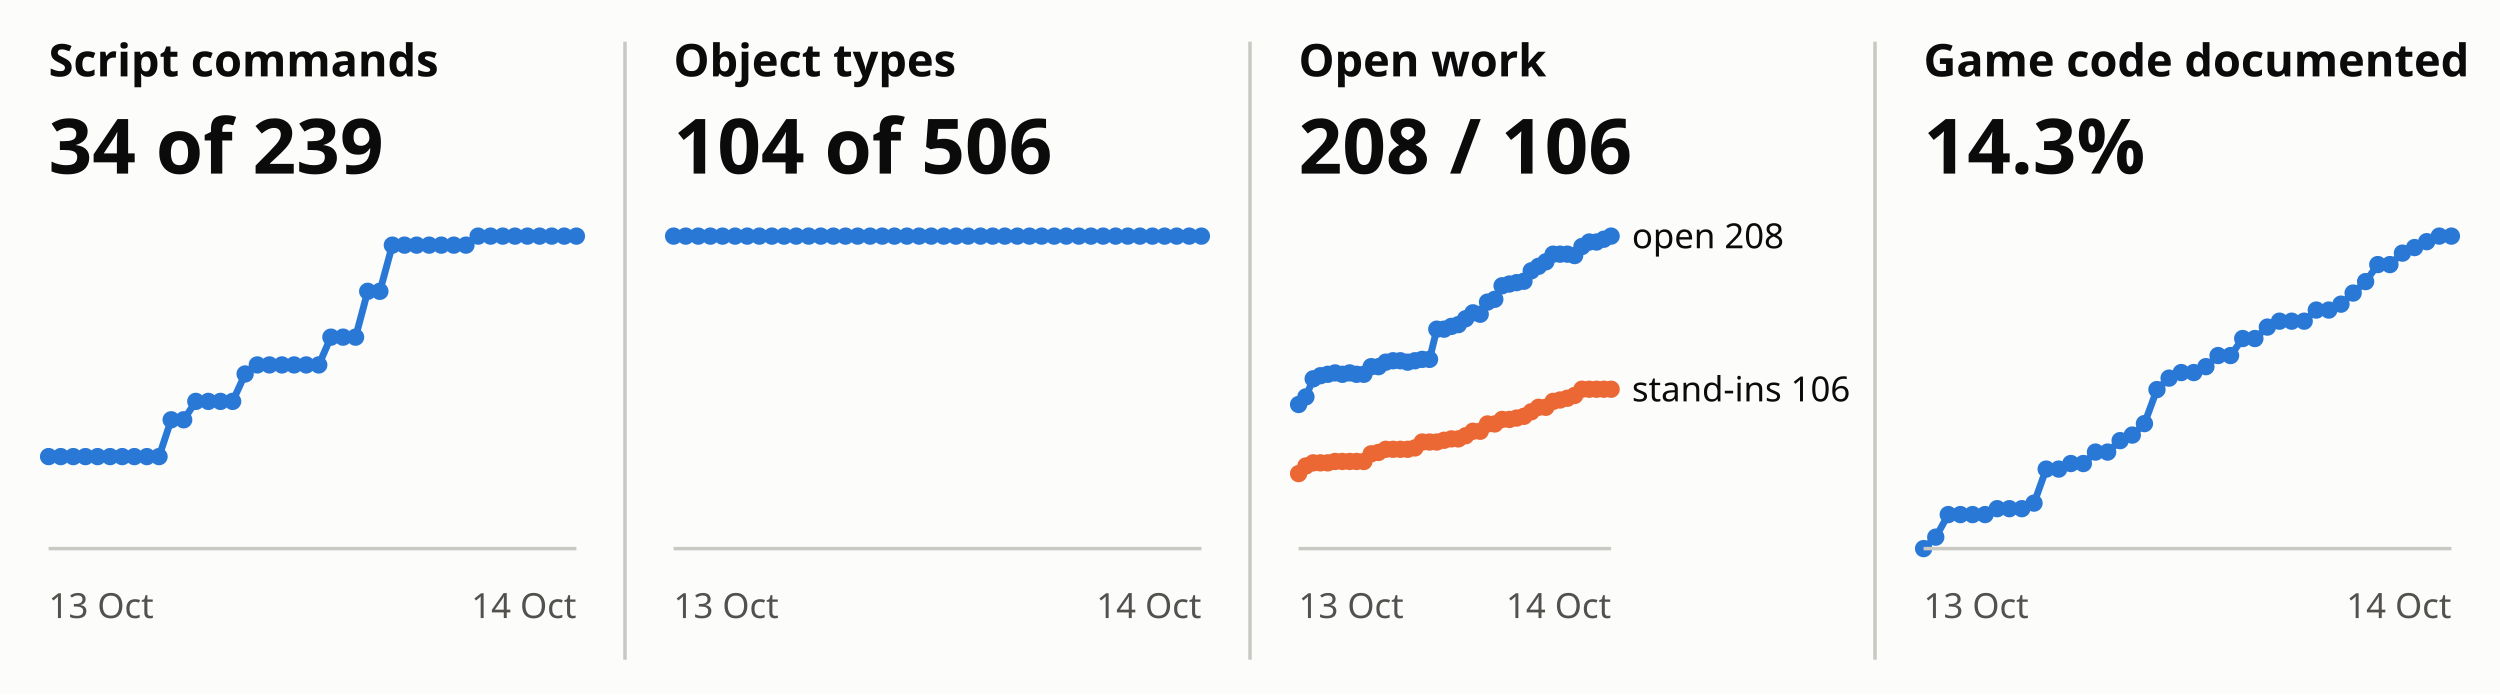
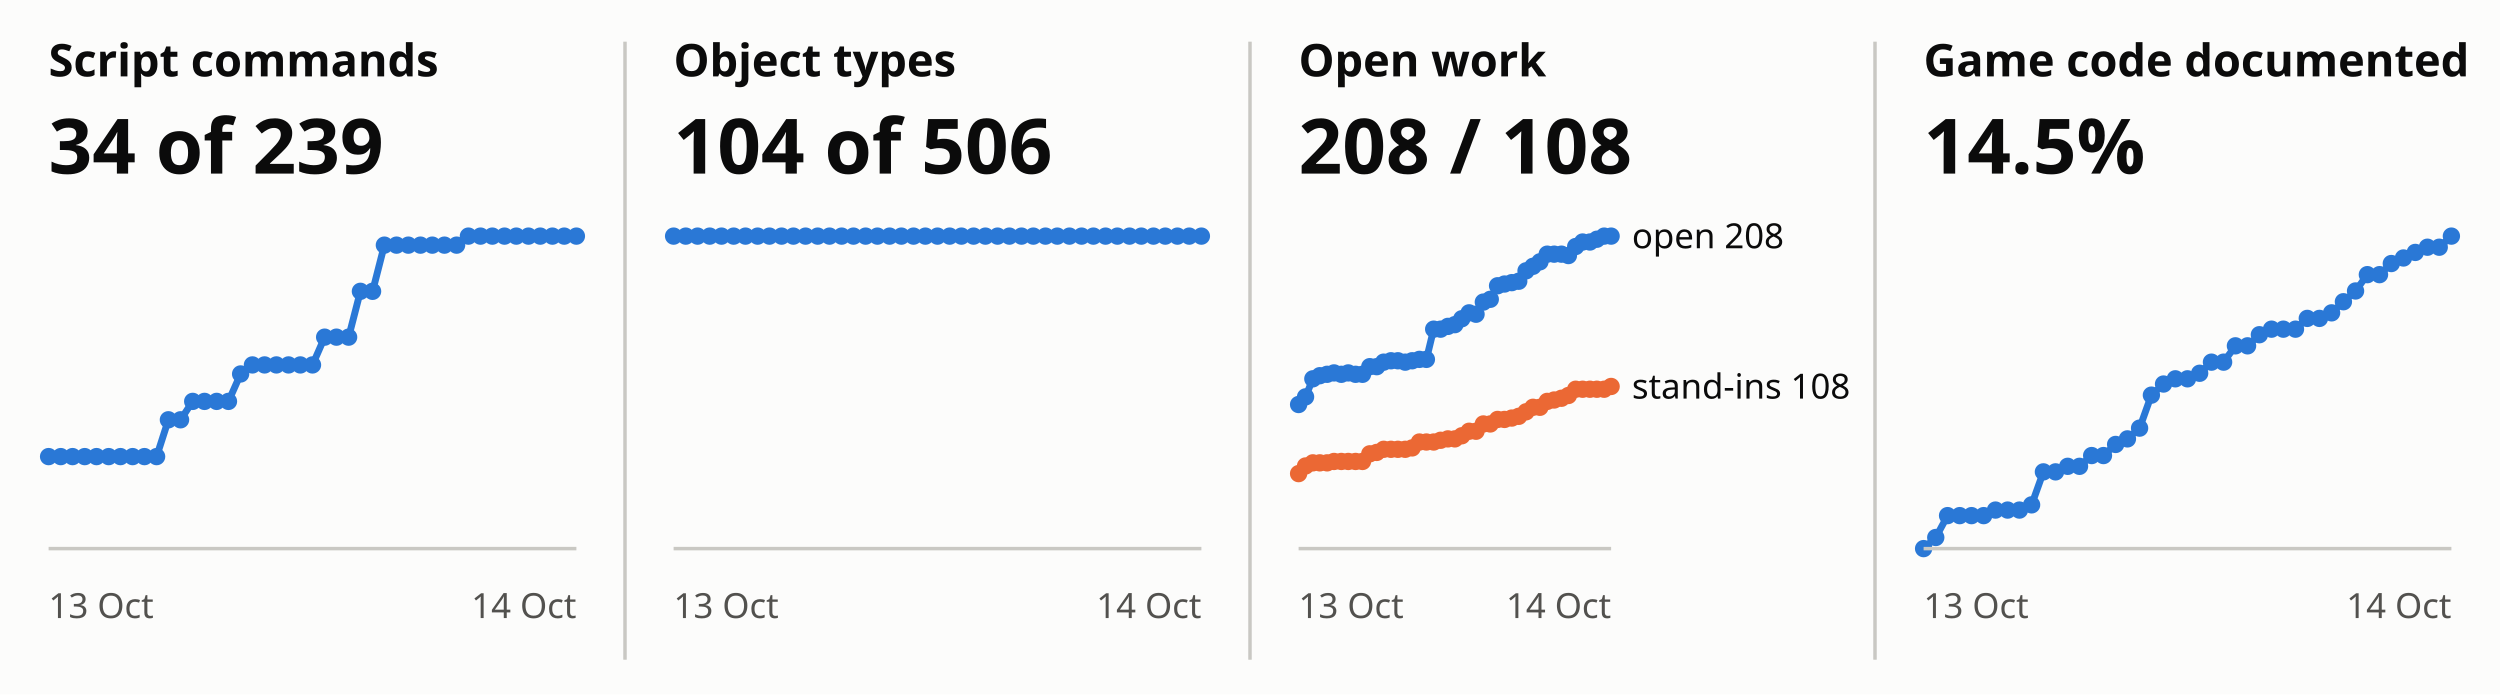
<svg xmlns="http://www.w3.org/2000/svg" width="720" height="200" viewBox="0 0 720 200" role="img">
  <style>
text{font-family:system-ui,sans-serif}
.title{font-size:13px;font-weight:600}
.big{font-size:22px;font-weight:600}
.label{font-size:10px}
.date{font-size:10px}
.surface{fill:#fcfcfb}
.ink{fill:#0b0b0b}
.muted{fill:#52514e}
.rule{stroke:#c9c8c3;stroke-width:1}
.line1{fill:none;stroke:#2a78d6;stroke-width:2;stroke-linejoin:round;stroke-linecap:round}
.dot1{fill:#2a78d6}
.line2{fill:none;stroke:#eb6834;stroke-width:2;stroke-linejoin:round;stroke-linecap:round}
.dot2{fill:#eb6834}
@media (prefers-color-scheme: dark) {
.surface{fill:#1a1a19}
.ink{fill:#f0efec}
.muted{fill:#c3c2b7}
.rule{stroke:#4a4a46}
.line1{stroke:#3987e5}
.dot1{fill:#3987e5}
.line2{stroke:#d95926}
.dot2{fill:#d95926}
}
</style>
  <rect class="surface" width="720" height="200" />
  <text class="title ink" x="14" y="22">Script commands</text>
  <text class="big ink" x="14" y="50">34 of 239</text>
-   <polyline class="line1" points="14.0,131.5 17.5,131.5 21.1,131.5 24.6,131.5 28.1,131.5 31.7,131.5 35.2,131.5 38.7,131.5 42.3,131.5 45.8,131.5 49.3,120.9 52.9,120.9 56.4,115.6 60.0,115.6 63.5,115.6 67.0,115.6 70.6,107.7 74.1,105.1 77.6,105.1 81.2,105.1 84.7,105.1 88.2,105.1 91.8,105.1 95.3,97.1 98.8,97.1 102.4,97.1 105.9,83.9 109.4,83.9 113.0,70.6 116.5,70.6 120.0,70.6 123.6,70.6 127.1,70.6 130.7,70.6 134.2,70.6 137.7,68.0 141.3,68.0 144.8,68.0 148.3,68.0 151.9,68.0 155.4,68.0 158.9,68.0 162.5,68.0 166.0,68.0" />
+   <polyline class="line1" points="14.0,131.5 17.5,131.5 20.9,131.5 24.4,131.5 27.8,131.5 31.3,131.5 34.7,131.5 38.2,131.5 41.6,131.5 45.1,131.5 48.5,120.9 52.0,120.9 55.5,115.6 58.9,115.6 62.4,115.6 65.8,115.6 69.3,107.7 72.7,105.1 76.2,105.1 79.6,105.1 83.1,105.1 86.5,105.1 90.0,105.1 93.5,97.1 96.9,97.1 100.4,97.1 103.8,83.9 107.3,83.9 110.7,70.6 114.2,70.6 117.6,70.6 121.1,70.6 124.5,70.6 128.0,70.6 131.5,70.6 134.9,68.0 138.4,68.0 141.8,68.0 145.3,68.0 148.7,68.0 152.2,68.0 155.6,68.0 159.1,68.0 162.5,68.0 166.0,68.0" />
  <circle class="dot1" cx="14.0" cy="131.5" r="2.5" />
  <circle class="dot1" cx="17.5" cy="131.5" r="2.5" />
-   <circle class="dot1" cx="21.1" cy="131.5" r="2.5" />
-   <circle class="dot1" cx="24.6" cy="131.5" r="2.5" />
-   <circle class="dot1" cx="28.1" cy="131.5" r="2.5" />
-   <circle class="dot1" cx="31.7" cy="131.5" r="2.5" />
-   <circle class="dot1" cx="35.2" cy="131.5" r="2.5" />
-   <circle class="dot1" cx="38.7" cy="131.5" r="2.5" />
-   <circle class="dot1" cx="42.3" cy="131.5" r="2.5" />
-   <circle class="dot1" cx="45.8" cy="131.5" r="2.5" />
-   <circle class="dot1" cx="49.3" cy="120.9" r="2.5" />
-   <circle class="dot1" cx="52.9" cy="120.9" r="2.5" />
-   <circle class="dot1" cx="56.4" cy="115.6" r="2.5" />
-   <circle class="dot1" cx="60.0" cy="115.6" r="2.5" />
-   <circle class="dot1" cx="63.5" cy="115.6" r="2.5" />
-   <circle class="dot1" cx="67.0" cy="115.6" r="2.5" />
-   <circle class="dot1" cx="70.6" cy="107.7" r="2.5" />
-   <circle class="dot1" cx="74.1" cy="105.1" r="2.5" />
-   <circle class="dot1" cx="77.6" cy="105.1" r="2.5" />
-   <circle class="dot1" cx="81.2" cy="105.1" r="2.5" />
-   <circle class="dot1" cx="84.7" cy="105.1" r="2.5" />
-   <circle class="dot1" cx="88.2" cy="105.1" r="2.5" />
-   <circle class="dot1" cx="91.8" cy="105.1" r="2.5" />
-   <circle class="dot1" cx="95.3" cy="97.1" r="2.5" />
-   <circle class="dot1" cx="98.8" cy="97.1" r="2.5" />
-   <circle class="dot1" cx="102.4" cy="97.1" r="2.5" />
-   <circle class="dot1" cx="105.9" cy="83.9" r="2.5" />
-   <circle class="dot1" cx="109.4" cy="83.9" r="2.5" />
-   <circle class="dot1" cx="113.0" cy="70.6" r="2.5" />
-   <circle class="dot1" cx="116.5" cy="70.6" r="2.5" />
-   <circle class="dot1" cx="120.0" cy="70.6" r="2.5" />
-   <circle class="dot1" cx="123.6" cy="70.6" r="2.5" />
-   <circle class="dot1" cx="127.1" cy="70.6" r="2.5" />
-   <circle class="dot1" cx="130.7" cy="70.6" r="2.5" />
-   <circle class="dot1" cx="134.2" cy="70.6" r="2.5" />
-   <circle class="dot1" cx="137.7" cy="68.0" r="2.5" />
-   <circle class="dot1" cx="141.3" cy="68.0" r="2.5" />
-   <circle class="dot1" cx="144.8" cy="68.0" r="2.5" />
-   <circle class="dot1" cx="148.3" cy="68.0" r="2.5" />
-   <circle class="dot1" cx="151.9" cy="68.0" r="2.5" />
-   <circle class="dot1" cx="155.4" cy="68.0" r="2.5" />
-   <circle class="dot1" cx="158.9" cy="68.0" r="2.5" />
+   <circle class="dot1" cx="20.9" cy="131.5" r="2.5" />
+   <circle class="dot1" cx="24.4" cy="131.5" r="2.5" />
+   <circle class="dot1" cx="27.8" cy="131.5" r="2.5" />
+   <circle class="dot1" cx="31.3" cy="131.5" r="2.5" />
+   <circle class="dot1" cx="34.7" cy="131.5" r="2.5" />
+   <circle class="dot1" cx="38.2" cy="131.5" r="2.5" />
+   <circle class="dot1" cx="41.6" cy="131.5" r="2.5" />
+   <circle class="dot1" cx="45.1" cy="131.5" r="2.5" />
+   <circle class="dot1" cx="48.5" cy="120.9" r="2.5" />
+   <circle class="dot1" cx="52.0" cy="120.9" r="2.5" />
+   <circle class="dot1" cx="55.5" cy="115.6" r="2.5" />
+   <circle class="dot1" cx="58.9" cy="115.6" r="2.5" />
+   <circle class="dot1" cx="62.4" cy="115.6" r="2.5" />
+   <circle class="dot1" cx="65.8" cy="115.6" r="2.5" />
+   <circle class="dot1" cx="69.3" cy="107.7" r="2.5" />
+   <circle class="dot1" cx="72.7" cy="105.1" r="2.5" />
+   <circle class="dot1" cx="76.2" cy="105.1" r="2.5" />
+   <circle class="dot1" cx="79.6" cy="105.1" r="2.5" />
+   <circle class="dot1" cx="83.1" cy="105.1" r="2.5" />
+   <circle class="dot1" cx="86.5" cy="105.1" r="2.5" />
+   <circle class="dot1" cx="90.0" cy="105.1" r="2.5" />
+   <circle class="dot1" cx="93.5" cy="97.1" r="2.5" />
+   <circle class="dot1" cx="96.9" cy="97.1" r="2.5" />
+   <circle class="dot1" cx="100.4" cy="97.1" r="2.5" />
+   <circle class="dot1" cx="103.8" cy="83.9" r="2.5" />
+   <circle class="dot1" cx="107.3" cy="83.9" r="2.5" />
+   <circle class="dot1" cx="110.7" cy="70.6" r="2.5" />
+   <circle class="dot1" cx="114.2" cy="70.6" r="2.5" />
+   <circle class="dot1" cx="117.6" cy="70.6" r="2.5" />
+   <circle class="dot1" cx="121.1" cy="70.6" r="2.5" />
+   <circle class="dot1" cx="124.5" cy="70.6" r="2.5" />
+   <circle class="dot1" cx="128.0" cy="70.6" r="2.5" />
+   <circle class="dot1" cx="131.5" cy="70.6" r="2.5" />
+   <circle class="dot1" cx="134.9" cy="68.0" r="2.5" />
+   <circle class="dot1" cx="138.4" cy="68.0" r="2.5" />
+   <circle class="dot1" cx="141.8" cy="68.0" r="2.5" />
+   <circle class="dot1" cx="145.3" cy="68.0" r="2.5" />
+   <circle class="dot1" cx="148.7" cy="68.0" r="2.5" />
+   <circle class="dot1" cx="152.2" cy="68.0" r="2.5" />
+   <circle class="dot1" cx="155.6" cy="68.0" r="2.5" />
+   <circle class="dot1" cx="159.1" cy="68.0" r="2.5" />
  <circle class="dot1" cx="162.5" cy="68.0" r="2.5" />
  <circle class="dot1" cx="166.0" cy="68.0" r="2.5" />
  <line class="rule" x1="14" y1="158" x2="166" y2="158" />
  <text class="date muted" x="14" y="178">13 Oct</text>
  <text class="date muted" x="166" y="178" text-anchor="end">14 Oct</text>
  <text class="title ink" x="194" y="22">Object types</text>
  <text class="big ink" x="194" y="50">104 of 506</text>
-   <polyline class="line1" points="194.0,68.0 197.5,68.0 201.1,68.0 204.6,68.0 208.1,68.0 211.7,68.0 215.2,68.0 218.7,68.0 222.3,68.0 225.8,68.0 229.3,68.0 232.9,68.0 236.4,68.0 240.0,68.0 243.5,68.0 247.0,68.0 250.6,68.0 254.1,68.0 257.6,68.0 261.2,68.0 264.7,68.0 268.2,68.0 271.8,68.0 275.3,68.0 278.8,68.0 282.4,68.0 285.9,68.0 289.4,68.0 293.0,68.0 296.5,68.0 300.0,68.0 303.6,68.0 307.1,68.0 310.7,68.0 314.2,68.0 317.7,68.0 321.3,68.0 324.8,68.0 328.3,68.0 331.9,68.0 335.4,68.0 338.9,68.0 342.5,68.0 346.0,68.0" />
+   <polyline class="line1" points="194.0,68.0 197.5,68.0 200.9,68.0 204.4,68.0 207.8,68.0 211.3,68.0 214.7,68.0 218.2,68.0 221.6,68.0 225.1,68.0 228.5,68.0 232.0,68.0 235.5,68.0 238.9,68.0 242.4,68.0 245.8,68.0 249.3,68.0 252.7,68.0 256.2,68.0 259.6,68.0 263.1,68.0 266.5,68.0 270.0,68.0 273.5,68.0 276.9,68.0 280.4,68.0 283.8,68.0 287.3,68.0 290.7,68.0 294.2,68.0 297.6,68.0 301.1,68.0 304.5,68.0 308.0,68.0 311.5,68.0 314.9,68.0 318.4,68.0 321.8,68.0 325.3,68.0 328.7,68.0 332.2,68.0 335.6,68.0 339.1,68.0 342.5,68.0 346.0,68.0" />
  <circle class="dot1" cx="194.0" cy="68.0" r="2.5" />
  <circle class="dot1" cx="197.5" cy="68.0" r="2.5" />
-   <circle class="dot1" cx="201.1" cy="68.0" r="2.5" />
-   <circle class="dot1" cx="204.6" cy="68.0" r="2.5" />
-   <circle class="dot1" cx="208.1" cy="68.0" r="2.5" />
-   <circle class="dot1" cx="211.7" cy="68.0" r="2.5" />
-   <circle class="dot1" cx="215.2" cy="68.0" r="2.5" />
-   <circle class="dot1" cx="218.7" cy="68.0" r="2.5" />
-   <circle class="dot1" cx="222.3" cy="68.0" r="2.5" />
-   <circle class="dot1" cx="225.8" cy="68.0" r="2.5" />
-   <circle class="dot1" cx="229.3" cy="68.0" r="2.5" />
-   <circle class="dot1" cx="232.9" cy="68.0" r="2.5" />
-   <circle class="dot1" cx="236.4" cy="68.0" r="2.5" />
-   <circle class="dot1" cx="240.0" cy="68.0" r="2.5" />
-   <circle class="dot1" cx="243.5" cy="68.0" r="2.5" />
-   <circle class="dot1" cx="247.0" cy="68.0" r="2.5" />
-   <circle class="dot1" cx="250.6" cy="68.0" r="2.5" />
-   <circle class="dot1" cx="254.1" cy="68.0" r="2.5" />
-   <circle class="dot1" cx="257.6" cy="68.0" r="2.5" />
-   <circle class="dot1" cx="261.2" cy="68.0" r="2.5" />
-   <circle class="dot1" cx="264.7" cy="68.0" r="2.5" />
-   <circle class="dot1" cx="268.2" cy="68.0" r="2.5" />
-   <circle class="dot1" cx="271.8" cy="68.0" r="2.5" />
-   <circle class="dot1" cx="275.3" cy="68.0" r="2.5" />
-   <circle class="dot1" cx="278.8" cy="68.0" r="2.5" />
-   <circle class="dot1" cx="282.4" cy="68.0" r="2.5" />
-   <circle class="dot1" cx="285.9" cy="68.0" r="2.5" />
-   <circle class="dot1" cx="289.4" cy="68.0" r="2.5" />
-   <circle class="dot1" cx="293.0" cy="68.0" r="2.5" />
-   <circle class="dot1" cx="296.5" cy="68.0" r="2.5" />
-   <circle class="dot1" cx="300.0" cy="68.0" r="2.5" />
-   <circle class="dot1" cx="303.6" cy="68.0" r="2.5" />
-   <circle class="dot1" cx="307.1" cy="68.0" r="2.5" />
-   <circle class="dot1" cx="310.7" cy="68.0" r="2.5" />
-   <circle class="dot1" cx="314.2" cy="68.0" r="2.5" />
-   <circle class="dot1" cx="317.7" cy="68.0" r="2.5" />
-   <circle class="dot1" cx="321.3" cy="68.0" r="2.5" />
-   <circle class="dot1" cx="324.8" cy="68.0" r="2.5" />
-   <circle class="dot1" cx="328.3" cy="68.0" r="2.5" />
-   <circle class="dot1" cx="331.9" cy="68.0" r="2.5" />
-   <circle class="dot1" cx="335.4" cy="68.0" r="2.5" />
-   <circle class="dot1" cx="338.9" cy="68.0" r="2.5" />
+   <circle class="dot1" cx="200.9" cy="68.0" r="2.5" />
+   <circle class="dot1" cx="204.4" cy="68.0" r="2.5" />
+   <circle class="dot1" cx="207.8" cy="68.0" r="2.5" />
+   <circle class="dot1" cx="211.3" cy="68.0" r="2.5" />
+   <circle class="dot1" cx="214.7" cy="68.0" r="2.5" />
+   <circle class="dot1" cx="218.2" cy="68.0" r="2.5" />
+   <circle class="dot1" cx="221.6" cy="68.0" r="2.5" />
+   <circle class="dot1" cx="225.1" cy="68.0" r="2.5" />
+   <circle class="dot1" cx="228.5" cy="68.0" r="2.5" />
+   <circle class="dot1" cx="232.0" cy="68.0" r="2.5" />
+   <circle class="dot1" cx="235.5" cy="68.0" r="2.5" />
+   <circle class="dot1" cx="238.9" cy="68.0" r="2.5" />
+   <circle class="dot1" cx="242.4" cy="68.0" r="2.5" />
+   <circle class="dot1" cx="245.8" cy="68.0" r="2.5" />
+   <circle class="dot1" cx="249.3" cy="68.0" r="2.5" />
+   <circle class="dot1" cx="252.7" cy="68.0" r="2.5" />
+   <circle class="dot1" cx="256.2" cy="68.0" r="2.5" />
+   <circle class="dot1" cx="259.6" cy="68.0" r="2.5" />
+   <circle class="dot1" cx="263.1" cy="68.0" r="2.5" />
+   <circle class="dot1" cx="266.5" cy="68.0" r="2.5" />
+   <circle class="dot1" cx="270.0" cy="68.0" r="2.5" />
+   <circle class="dot1" cx="273.5" cy="68.0" r="2.5" />
+   <circle class="dot1" cx="276.9" cy="68.0" r="2.5" />
+   <circle class="dot1" cx="280.4" cy="68.0" r="2.5" />
+   <circle class="dot1" cx="283.8" cy="68.0" r="2.5" />
+   <circle class="dot1" cx="287.3" cy="68.0" r="2.5" />
+   <circle class="dot1" cx="290.7" cy="68.0" r="2.5" />
+   <circle class="dot1" cx="294.2" cy="68.0" r="2.5" />
+   <circle class="dot1" cx="297.6" cy="68.0" r="2.5" />
+   <circle class="dot1" cx="301.1" cy="68.0" r="2.5" />
+   <circle class="dot1" cx="304.5" cy="68.0" r="2.5" />
+   <circle class="dot1" cx="308.0" cy="68.0" r="2.5" />
+   <circle class="dot1" cx="311.5" cy="68.0" r="2.5" />
+   <circle class="dot1" cx="314.9" cy="68.0" r="2.5" />
+   <circle class="dot1" cx="318.4" cy="68.0" r="2.5" />
+   <circle class="dot1" cx="321.8" cy="68.0" r="2.5" />
+   <circle class="dot1" cx="325.3" cy="68.0" r="2.5" />
+   <circle class="dot1" cx="328.7" cy="68.0" r="2.5" />
+   <circle class="dot1" cx="332.2" cy="68.0" r="2.5" />
+   <circle class="dot1" cx="335.6" cy="68.0" r="2.5" />
+   <circle class="dot1" cx="339.1" cy="68.0" r="2.5" />
  <circle class="dot1" cx="342.5" cy="68.0" r="2.5" />
  <circle class="dot1" cx="346.0" cy="68.0" r="2.5" />
  <line class="rule" x1="194" y1="158" x2="346" y2="158" />
  <text class="date muted" x="194" y="178">13 Oct</text>
  <text class="date muted" x="346" y="178" text-anchor="end">14 Oct</text>
  <text class="title ink" x="374" y="22">Open work</text>
-   <text class="big ink" x="374" y="50">208 / 106</text>
-   <polyline class="line1" points="374.0,116.5 376.1,114.3 378.2,109.1 380.3,108.2 382.4,107.8 384.5,107.4 386.6,107.8 388.7,107.4 390.7,107.8 392.8,107.8 394.9,105.6 397.0,105.6 399.1,104.3 401.2,103.9 403.3,103.9 405.4,104.3 407.5,103.9 409.6,103.5 411.7,103.5 413.8,94.8 415.9,94.8 418.0,94.0 420.0,93.5 422.1,91.8 424.2,90.1 426.3,90.5 428.4,87.0 430.5,86.2 432.6,82.3 434.7,81.8 436.8,81.4 438.9,81.0 441.0,78.0 443.1,76.7 445.2,75.4 447.3,73.2 449.3,73.2 451.4,73.2 453.5,73.6 455.6,71.0 457.7,69.7 459.8,69.7 461.9,68.9 464.0,68.0" />
+   <text class="big ink" x="374" y="50">208 / 108</text>
+   <polyline class="line1" points="374.0,116.5 376.0,114.3 378.1,109.1 380.1,108.2 382.2,107.8 384.2,107.4 386.3,107.8 388.3,107.4 390.4,107.8 392.4,107.8 394.5,105.6 396.5,105.6 398.5,104.3 400.6,103.9 402.6,103.9 404.7,104.3 406.7,103.9 408.8,103.5 410.8,103.5 412.9,94.8 414.9,94.8 417.0,94.0 419.0,93.5 421.0,91.8 423.1,90.1 425.1,90.5 427.2,87.0 429.2,86.2 431.3,82.3 433.3,81.8 435.4,81.4 437.4,81.0 439.5,78.0 441.5,76.7 443.5,75.4 445.6,73.2 447.6,73.2 449.7,73.2 451.7,73.6 453.8,71.0 455.8,69.7 457.9,69.7 459.9,68.9 462.0,68.0 464.0,68.0" />
  <circle class="dot1" cx="374.0" cy="116.5" r="2.5" />
-   <circle class="dot1" cx="376.1" cy="114.3" r="2.5" />
-   <circle class="dot1" cx="378.2" cy="109.1" r="2.5" />
-   <circle class="dot1" cx="380.3" cy="108.2" r="2.5" />
-   <circle class="dot1" cx="382.4" cy="107.8" r="2.5" />
-   <circle class="dot1" cx="384.5" cy="107.4" r="2.5" />
-   <circle class="dot1" cx="386.6" cy="107.8" r="2.5" />
-   <circle class="dot1" cx="388.7" cy="107.4" r="2.5" />
-   <circle class="dot1" cx="390.7" cy="107.8" r="2.5" />
-   <circle class="dot1" cx="392.8" cy="107.8" r="2.5" />
-   <circle class="dot1" cx="394.9" cy="105.6" r="2.5" />
-   <circle class="dot1" cx="397.0" cy="105.6" r="2.5" />
-   <circle class="dot1" cx="399.1" cy="104.3" r="2.5" />
-   <circle class="dot1" cx="401.2" cy="103.9" r="2.5" />
-   <circle class="dot1" cx="403.3" cy="103.9" r="2.5" />
-   <circle class="dot1" cx="405.4" cy="104.3" r="2.5" />
-   <circle class="dot1" cx="407.5" cy="103.9" r="2.5" />
-   <circle class="dot1" cx="409.6" cy="103.5" r="2.5" />
-   <circle class="dot1" cx="411.7" cy="103.5" r="2.5" />
-   <circle class="dot1" cx="413.8" cy="94.8" r="2.5" />
-   <circle class="dot1" cx="415.9" cy="94.8" r="2.5" />
-   <circle class="dot1" cx="418.0" cy="94.0" r="2.5" />
-   <circle class="dot1" cx="420.0" cy="93.5" r="2.5" />
-   <circle class="dot1" cx="422.1" cy="91.8" r="2.5" />
-   <circle class="dot1" cx="424.2" cy="90.1" r="2.5" />
-   <circle class="dot1" cx="426.3" cy="90.5" r="2.5" />
-   <circle class="dot1" cx="428.4" cy="87.0" r="2.5" />
-   <circle class="dot1" cx="430.5" cy="86.2" r="2.5" />
-   <circle class="dot1" cx="432.6" cy="82.3" r="2.5" />
-   <circle class="dot1" cx="434.7" cy="81.8" r="2.5" />
-   <circle class="dot1" cx="436.8" cy="81.4" r="2.5" />
-   <circle class="dot1" cx="438.9" cy="81.0" r="2.5" />
-   <circle class="dot1" cx="441.0" cy="78.0" r="2.5" />
-   <circle class="dot1" cx="443.1" cy="76.7" r="2.5" />
-   <circle class="dot1" cx="445.2" cy="75.4" r="2.5" />
-   <circle class="dot1" cx="447.3" cy="73.2" r="2.5" />
-   <circle class="dot1" cx="449.3" cy="73.2" r="2.5" />
-   <circle class="dot1" cx="451.4" cy="73.2" r="2.5" />
-   <circle class="dot1" cx="453.5" cy="73.6" r="2.5" />
-   <circle class="dot1" cx="455.6" cy="71.0" r="2.5" />
-   <circle class="dot1" cx="457.7" cy="69.7" r="2.5" />
-   <circle class="dot1" cx="459.8" cy="69.7" r="2.5" />
-   <circle class="dot1" cx="461.9" cy="68.9" r="2.5" />
+   <circle class="dot1" cx="376.0" cy="114.3" r="2.5" />
+   <circle class="dot1" cx="378.1" cy="109.1" r="2.5" />
+   <circle class="dot1" cx="380.1" cy="108.2" r="2.5" />
+   <circle class="dot1" cx="382.2" cy="107.8" r="2.5" />
+   <circle class="dot1" cx="384.2" cy="107.4" r="2.5" />
+   <circle class="dot1" cx="386.3" cy="107.8" r="2.5" />
+   <circle class="dot1" cx="388.3" cy="107.4" r="2.5" />
+   <circle class="dot1" cx="390.4" cy="107.8" r="2.5" />
+   <circle class="dot1" cx="392.4" cy="107.8" r="2.5" />
+   <circle class="dot1" cx="394.5" cy="105.6" r="2.5" />
+   <circle class="dot1" cx="396.5" cy="105.6" r="2.5" />
+   <circle class="dot1" cx="398.5" cy="104.3" r="2.5" />
+   <circle class="dot1" cx="400.6" cy="103.9" r="2.5" />
+   <circle class="dot1" cx="402.6" cy="103.9" r="2.5" />
+   <circle class="dot1" cx="404.7" cy="104.3" r="2.5" />
+   <circle class="dot1" cx="406.7" cy="103.9" r="2.5" />
+   <circle class="dot1" cx="408.8" cy="103.5" r="2.5" />
+   <circle class="dot1" cx="410.8" cy="103.5" r="2.5" />
+   <circle class="dot1" cx="412.9" cy="94.8" r="2.5" />
+   <circle class="dot1" cx="414.9" cy="94.8" r="2.5" />
+   <circle class="dot1" cx="417.0" cy="94.0" r="2.5" />
+   <circle class="dot1" cx="419.0" cy="93.5" r="2.5" />
+   <circle class="dot1" cx="421.0" cy="91.8" r="2.5" />
+   <circle class="dot1" cx="423.1" cy="90.1" r="2.5" />
+   <circle class="dot1" cx="425.1" cy="90.5" r="2.5" />
+   <circle class="dot1" cx="427.2" cy="87.0" r="2.5" />
+   <circle class="dot1" cx="429.2" cy="86.2" r="2.5" />
+   <circle class="dot1" cx="431.3" cy="82.3" r="2.5" />
+   <circle class="dot1" cx="433.3" cy="81.8" r="2.5" />
+   <circle class="dot1" cx="435.4" cy="81.4" r="2.5" />
+   <circle class="dot1" cx="437.4" cy="81.0" r="2.5" />
+   <circle class="dot1" cx="439.5" cy="78.0" r="2.5" />
+   <circle class="dot1" cx="441.5" cy="76.7" r="2.5" />
+   <circle class="dot1" cx="443.5" cy="75.4" r="2.5" />
+   <circle class="dot1" cx="445.6" cy="73.2" r="2.5" />
+   <circle class="dot1" cx="447.6" cy="73.2" r="2.5" />
+   <circle class="dot1" cx="449.7" cy="73.2" r="2.5" />
+   <circle class="dot1" cx="451.7" cy="73.6" r="2.5" />
+   <circle class="dot1" cx="453.8" cy="71.0" r="2.5" />
+   <circle class="dot1" cx="455.8" cy="69.7" r="2.5" />
+   <circle class="dot1" cx="457.9" cy="69.7" r="2.5" />
+   <circle class="dot1" cx="459.9" cy="68.9" r="2.5" />
+   <circle class="dot1" cx="462.0" cy="68.0" r="2.5" />
  <circle class="dot1" cx="464.0" cy="68.0" r="2.5" />
-   <polyline class="line2" points="374.0,136.4 376.1,134.2 378.2,133.3 380.3,133.3 382.4,133.3 384.5,132.9 386.6,132.9 388.7,132.9 390.7,132.9 392.8,132.9 394.9,130.7 397.0,130.3 399.1,129.4 401.2,129.4 403.3,129.4 405.4,129.4 407.5,129.0 409.6,127.3 411.7,127.3 413.8,127.3 415.9,126.8 418.0,126.4 420.0,126.4 422.1,125.5 424.2,124.2 426.3,124.2 428.4,122.1 430.5,122.1 432.6,120.8 434.7,120.8 436.8,120.4 438.9,119.9 441.0,118.6 443.1,117.3 445.2,117.3 447.3,115.6 449.3,115.2 451.4,114.7 453.5,113.9 455.6,112.1 457.7,112.1 459.8,112.1 461.9,112.1 464.0,112.1" />
+   <polyline class="line2" points="374.0,136.4 376.0,134.2 378.1,133.3 380.1,133.3 382.2,133.3 384.2,132.9 386.3,132.9 388.3,132.9 390.4,132.9 392.4,132.9 394.5,130.7 396.5,130.3 398.5,129.4 400.6,129.4 402.6,129.4 404.7,129.4 406.7,129.0 408.8,127.3 410.8,127.3 412.9,127.3 414.9,126.8 417.0,126.4 419.0,126.4 421.0,125.5 423.1,124.2 425.1,124.2 427.2,122.1 429.2,122.1 431.3,120.8 433.3,120.8 435.4,120.4 437.4,119.9 439.5,118.6 441.5,117.3 443.5,117.3 445.6,115.6 447.6,115.2 449.7,114.7 451.7,113.9 453.8,112.1 455.8,112.1 457.9,112.1 459.9,112.1 462.0,112.1 464.0,111.3" />
  <circle class="dot2" cx="374.0" cy="136.4" r="2.5" />
-   <circle class="dot2" cx="376.1" cy="134.2" r="2.5" />
-   <circle class="dot2" cx="378.2" cy="133.3" r="2.5" />
-   <circle class="dot2" cx="380.3" cy="133.3" r="2.5" />
-   <circle class="dot2" cx="382.4" cy="133.3" r="2.5" />
-   <circle class="dot2" cx="384.5" cy="132.9" r="2.5" />
-   <circle class="dot2" cx="386.6" cy="132.9" r="2.5" />
-   <circle class="dot2" cx="388.7" cy="132.9" r="2.5" />
-   <circle class="dot2" cx="390.7" cy="132.9" r="2.5" />
-   <circle class="dot2" cx="392.8" cy="132.9" r="2.5" />
-   <circle class="dot2" cx="394.9" cy="130.7" r="2.5" />
-   <circle class="dot2" cx="397.0" cy="130.3" r="2.5" />
-   <circle class="dot2" cx="399.1" cy="129.4" r="2.5" />
-   <circle class="dot2" cx="401.2" cy="129.4" r="2.5" />
-   <circle class="dot2" cx="403.3" cy="129.4" r="2.5" />
-   <circle class="dot2" cx="405.4" cy="129.4" r="2.5" />
-   <circle class="dot2" cx="407.5" cy="129.0" r="2.5" />
-   <circle class="dot2" cx="409.6" cy="127.3" r="2.5" />
-   <circle class="dot2" cx="411.7" cy="127.3" r="2.5" />
-   <circle class="dot2" cx="413.8" cy="127.3" r="2.5" />
-   <circle class="dot2" cx="415.9" cy="126.8" r="2.5" />
-   <circle class="dot2" cx="418.0" cy="126.4" r="2.5" />
-   <circle class="dot2" cx="420.0" cy="126.4" r="2.5" />
-   <circle class="dot2" cx="422.1" cy="125.5" r="2.5" />
-   <circle class="dot2" cx="424.2" cy="124.2" r="2.5" />
-   <circle class="dot2" cx="426.3" cy="124.2" r="2.5" />
-   <circle class="dot2" cx="428.4" cy="122.1" r="2.5" />
-   <circle class="dot2" cx="430.5" cy="122.1" r="2.5" />
-   <circle class="dot2" cx="432.6" cy="120.8" r="2.5" />
-   <circle class="dot2" cx="434.7" cy="120.8" r="2.5" />
-   <circle class="dot2" cx="436.8" cy="120.4" r="2.5" />
-   <circle class="dot2" cx="438.9" cy="119.9" r="2.5" />
-   <circle class="dot2" cx="441.0" cy="118.6" r="2.5" />
-   <circle class="dot2" cx="443.1" cy="117.3" r="2.5" />
-   <circle class="dot2" cx="445.2" cy="117.3" r="2.5" />
-   <circle class="dot2" cx="447.3" cy="115.6" r="2.5" />
-   <circle class="dot2" cx="449.3" cy="115.2" r="2.5" />
-   <circle class="dot2" cx="451.4" cy="114.7" r="2.5" />
-   <circle class="dot2" cx="453.5" cy="113.9" r="2.5" />
-   <circle class="dot2" cx="455.6" cy="112.1" r="2.5" />
-   <circle class="dot2" cx="457.7" cy="112.1" r="2.5" />
-   <circle class="dot2" cx="459.8" cy="112.1" r="2.5" />
-   <circle class="dot2" cx="461.9" cy="112.1" r="2.5" />
-   <circle class="dot2" cx="464.0" cy="112.1" r="2.5" />
+   <circle class="dot2" cx="376.0" cy="134.2" r="2.5" />
+   <circle class="dot2" cx="378.1" cy="133.3" r="2.5" />
+   <circle class="dot2" cx="380.1" cy="133.3" r="2.5" />
+   <circle class="dot2" cx="382.2" cy="133.3" r="2.5" />
+   <circle class="dot2" cx="384.2" cy="132.9" r="2.5" />
+   <circle class="dot2" cx="386.3" cy="132.9" r="2.5" />
+   <circle class="dot2" cx="388.3" cy="132.9" r="2.5" />
+   <circle class="dot2" cx="390.4" cy="132.9" r="2.5" />
+   <circle class="dot2" cx="392.4" cy="132.9" r="2.5" />
+   <circle class="dot2" cx="394.5" cy="130.7" r="2.5" />
+   <circle class="dot2" cx="396.5" cy="130.3" r="2.5" />
+   <circle class="dot2" cx="398.5" cy="129.4" r="2.5" />
+   <circle class="dot2" cx="400.6" cy="129.4" r="2.5" />
+   <circle class="dot2" cx="402.6" cy="129.4" r="2.5" />
+   <circle class="dot2" cx="404.7" cy="129.4" r="2.5" />
+   <circle class="dot2" cx="406.7" cy="129.0" r="2.5" />
+   <circle class="dot2" cx="408.8" cy="127.3" r="2.5" />
+   <circle class="dot2" cx="410.8" cy="127.3" r="2.5" />
+   <circle class="dot2" cx="412.9" cy="127.3" r="2.5" />
+   <circle class="dot2" cx="414.9" cy="126.8" r="2.5" />
+   <circle class="dot2" cx="417.0" cy="126.4" r="2.5" />
+   <circle class="dot2" cx="419.0" cy="126.4" r="2.5" />
+   <circle class="dot2" cx="421.0" cy="125.5" r="2.5" />
+   <circle class="dot2" cx="423.1" cy="124.2" r="2.5" />
+   <circle class="dot2" cx="425.1" cy="124.2" r="2.5" />
+   <circle class="dot2" cx="427.2" cy="122.1" r="2.5" />
+   <circle class="dot2" cx="429.2" cy="122.1" r="2.5" />
+   <circle class="dot2" cx="431.3" cy="120.8" r="2.5" />
+   <circle class="dot2" cx="433.3" cy="120.8" r="2.5" />
+   <circle class="dot2" cx="435.4" cy="120.4" r="2.5" />
+   <circle class="dot2" cx="437.4" cy="119.9" r="2.5" />
+   <circle class="dot2" cx="439.5" cy="118.6" r="2.5" />
+   <circle class="dot2" cx="441.5" cy="117.3" r="2.5" />
+   <circle class="dot2" cx="443.5" cy="117.3" r="2.5" />
+   <circle class="dot2" cx="445.6" cy="115.6" r="2.5" />
+   <circle class="dot2" cx="447.6" cy="115.2" r="2.5" />
+   <circle class="dot2" cx="449.7" cy="114.7" r="2.5" />
+   <circle class="dot2" cx="451.7" cy="113.9" r="2.5" />
+   <circle class="dot2" cx="453.8" cy="112.1" r="2.5" />
+   <circle class="dot2" cx="455.8" cy="112.1" r="2.5" />
+   <circle class="dot2" cx="457.9" cy="112.1" r="2.5" />
+   <circle class="dot2" cx="459.9" cy="112.1" r="2.5" />
+   <circle class="dot2" cx="462.0" cy="112.1" r="2.5" />
+   <circle class="dot2" cx="464.0" cy="111.3" r="2.5" />
  <line class="rule" x1="374" y1="158" x2="464" y2="158" />
  <text class="date muted" x="374" y="178">13 Oct</text>
  <text class="date muted" x="464" y="178" text-anchor="end">14 Oct</text>
  <text class="label ink" x="470" y="71.5">open 208</text>
-   <text class="label ink" x="470" y="115.6">stand-ins 106</text>
+   <text class="label ink" x="470" y="114.8">stand-ins 108</text>
  <text class="title ink" x="554" y="22">Game code documented</text>
-   <text class="big ink" x="554" y="50">14.3%</text>
-   <polyline class="line1" points="554.0,158.0 557.5,154.7 561.1,148.2 564.6,148.2 568.1,148.2 571.7,148.2 575.2,146.5 578.7,146.5 582.3,146.5 585.8,144.9 589.3,135.1 592.9,135.1 596.4,133.5 600.0,133.5 603.5,130.2 607.0,130.2 610.6,126.9 614.1,125.3 617.6,122.0 621.2,112.2 624.7,108.9 628.2,107.3 631.8,107.3 635.3,105.6 638.8,102.4 642.4,102.4 645.9,97.5 649.4,97.5 653.0,94.2 656.5,92.5 660.0,92.5 663.6,92.5 667.1,89.3 670.7,89.3 674.2,87.6 677.7,84.4 681.3,81.1 684.8,76.2 688.3,76.2 691.9,72.9 695.4,71.3 698.9,69.6 702.5,68.0 706.0,68.0" />
+   <text class="big ink" x="554" y="50">14.5%</text>
+   <polyline class="line1" points="554.0,158.0 557.5,154.8 560.9,148.5 564.4,148.5 567.8,148.5 571.3,148.5 574.7,146.9 578.2,146.9 581.6,146.9 585.1,145.4 588.5,135.9 592.0,135.9 595.5,134.3 598.9,134.3 602.4,131.2 605.8,131.2 609.3,128.0 612.7,126.4 616.2,123.3 619.6,113.8 623.1,110.6 626.5,109.1 630.0,109.1 633.5,107.5 636.9,104.3 640.4,104.3 643.8,99.6 647.3,99.6 650.7,96.4 654.2,94.8 657.6,94.8 661.1,94.8 664.5,91.7 668.0,91.7 671.5,90.1 674.9,86.9 678.4,83.8 681.8,79.1 685.3,79.1 688.7,75.9 692.2,74.3 695.6,72.7 699.1,71.2 702.5,71.2 706.0,68.0" />
  <circle class="dot1" cx="554.0" cy="158.0" r="2.5" />
-   <circle class="dot1" cx="557.5" cy="154.7" r="2.5" />
-   <circle class="dot1" cx="561.1" cy="148.2" r="2.5" />
-   <circle class="dot1" cx="564.6" cy="148.2" r="2.5" />
-   <circle class="dot1" cx="568.1" cy="148.2" r="2.5" />
-   <circle class="dot1" cx="571.7" cy="148.2" r="2.5" />
-   <circle class="dot1" cx="575.2" cy="146.5" r="2.5" />
-   <circle class="dot1" cx="578.7" cy="146.5" r="2.5" />
-   <circle class="dot1" cx="582.3" cy="146.5" r="2.5" />
-   <circle class="dot1" cx="585.8" cy="144.9" r="2.5" />
-   <circle class="dot1" cx="589.3" cy="135.1" r="2.5" />
-   <circle class="dot1" cx="592.9" cy="135.1" r="2.5" />
-   <circle class="dot1" cx="596.4" cy="133.5" r="2.5" />
-   <circle class="dot1" cx="600.0" cy="133.5" r="2.5" />
-   <circle class="dot1" cx="603.5" cy="130.2" r="2.5" />
-   <circle class="dot1" cx="607.0" cy="130.2" r="2.5" />
-   <circle class="dot1" cx="610.6" cy="126.9" r="2.5" />
-   <circle class="dot1" cx="614.1" cy="125.3" r="2.5" />
-   <circle class="dot1" cx="617.6" cy="122.0" r="2.5" />
-   <circle class="dot1" cx="621.2" cy="112.2" r="2.5" />
-   <circle class="dot1" cx="624.7" cy="108.9" r="2.5" />
-   <circle class="dot1" cx="628.2" cy="107.3" r="2.5" />
-   <circle class="dot1" cx="631.8" cy="107.3" r="2.5" />
-   <circle class="dot1" cx="635.3" cy="105.6" r="2.5" />
-   <circle class="dot1" cx="638.8" cy="102.4" r="2.5" />
-   <circle class="dot1" cx="642.4" cy="102.4" r="2.5" />
-   <circle class="dot1" cx="645.9" cy="97.5" r="2.5" />
-   <circle class="dot1" cx="649.4" cy="97.5" r="2.5" />
-   <circle class="dot1" cx="653.0" cy="94.2" r="2.5" />
-   <circle class="dot1" cx="656.5" cy="92.5" r="2.5" />
-   <circle class="dot1" cx="660.0" cy="92.5" r="2.5" />
-   <circle class="dot1" cx="663.6" cy="92.5" r="2.5" />
-   <circle class="dot1" cx="667.1" cy="89.3" r="2.5" />
-   <circle class="dot1" cx="670.7" cy="89.3" r="2.5" />
-   <circle class="dot1" cx="674.2" cy="87.6" r="2.5" />
-   <circle class="dot1" cx="677.7" cy="84.4" r="2.5" />
-   <circle class="dot1" cx="681.3" cy="81.1" r="2.5" />
-   <circle class="dot1" cx="684.8" cy="76.2" r="2.5" />
-   <circle class="dot1" cx="688.3" cy="76.2" r="2.5" />
-   <circle class="dot1" cx="691.9" cy="72.9" r="2.5" />
-   <circle class="dot1" cx="695.4" cy="71.3" r="2.5" />
-   <circle class="dot1" cx="698.9" cy="69.6" r="2.5" />
-   <circle class="dot1" cx="702.5" cy="68.0" r="2.5" />
+   <circle class="dot1" cx="557.5" cy="154.8" r="2.5" />
+   <circle class="dot1" cx="560.9" cy="148.5" r="2.5" />
+   <circle class="dot1" cx="564.4" cy="148.5" r="2.5" />
+   <circle class="dot1" cx="567.8" cy="148.5" r="2.5" />
+   <circle class="dot1" cx="571.3" cy="148.5" r="2.5" />
+   <circle class="dot1" cx="574.7" cy="146.9" r="2.5" />
+   <circle class="dot1" cx="578.2" cy="146.9" r="2.5" />
+   <circle class="dot1" cx="581.6" cy="146.9" r="2.5" />
+   <circle class="dot1" cx="585.1" cy="145.4" r="2.5" />
+   <circle class="dot1" cx="588.5" cy="135.9" r="2.5" />
+   <circle class="dot1" cx="592.0" cy="135.9" r="2.5" />
+   <circle class="dot1" cx="595.5" cy="134.3" r="2.5" />
+   <circle class="dot1" cx="598.9" cy="134.3" r="2.5" />
+   <circle class="dot1" cx="602.4" cy="131.2" r="2.5" />
+   <circle class="dot1" cx="605.8" cy="131.2" r="2.5" />
+   <circle class="dot1" cx="609.3" cy="128.0" r="2.5" />
+   <circle class="dot1" cx="612.7" cy="126.4" r="2.5" />
+   <circle class="dot1" cx="616.2" cy="123.3" r="2.5" />
+   <circle class="dot1" cx="619.6" cy="113.8" r="2.5" />
+   <circle class="dot1" cx="623.1" cy="110.6" r="2.5" />
+   <circle class="dot1" cx="626.5" cy="109.1" r="2.5" />
+   <circle class="dot1" cx="630.0" cy="109.1" r="2.5" />
+   <circle class="dot1" cx="633.5" cy="107.5" r="2.5" />
+   <circle class="dot1" cx="636.9" cy="104.3" r="2.5" />
+   <circle class="dot1" cx="640.4" cy="104.3" r="2.5" />
+   <circle class="dot1" cx="643.8" cy="99.6" r="2.5" />
+   <circle class="dot1" cx="647.3" cy="99.6" r="2.5" />
+   <circle class="dot1" cx="650.7" cy="96.4" r="2.5" />
+   <circle class="dot1" cx="654.2" cy="94.8" r="2.5" />
+   <circle class="dot1" cx="657.6" cy="94.8" r="2.5" />
+   <circle class="dot1" cx="661.1" cy="94.8" r="2.5" />
+   <circle class="dot1" cx="664.5" cy="91.7" r="2.5" />
+   <circle class="dot1" cx="668.0" cy="91.7" r="2.5" />
+   <circle class="dot1" cx="671.5" cy="90.1" r="2.5" />
+   <circle class="dot1" cx="674.9" cy="86.9" r="2.5" />
+   <circle class="dot1" cx="678.4" cy="83.8" r="2.5" />
+   <circle class="dot1" cx="681.8" cy="79.1" r="2.5" />
+   <circle class="dot1" cx="685.3" cy="79.1" r="2.5" />
+   <circle class="dot1" cx="688.7" cy="75.9" r="2.5" />
+   <circle class="dot1" cx="692.2" cy="74.3" r="2.5" />
+   <circle class="dot1" cx="695.6" cy="72.7" r="2.5" />
+   <circle class="dot1" cx="699.1" cy="71.2" r="2.5" />
+   <circle class="dot1" cx="702.5" cy="71.2" r="2.5" />
  <circle class="dot1" cx="706.0" cy="68.0" r="2.5" />
  <line class="rule" x1="554" y1="158" x2="706" y2="158" />
  <text class="date muted" x="554" y="178">13 Oct</text>
  <text class="date muted" x="706" y="178" text-anchor="end">14 Oct</text>
  <line class="rule" x1="180" y1="12" x2="180" y2="190" />
  <line class="rule" x1="360" y1="12" x2="360" y2="190" />
  <line class="rule" x1="540" y1="12" x2="540" y2="190" />
</svg>
